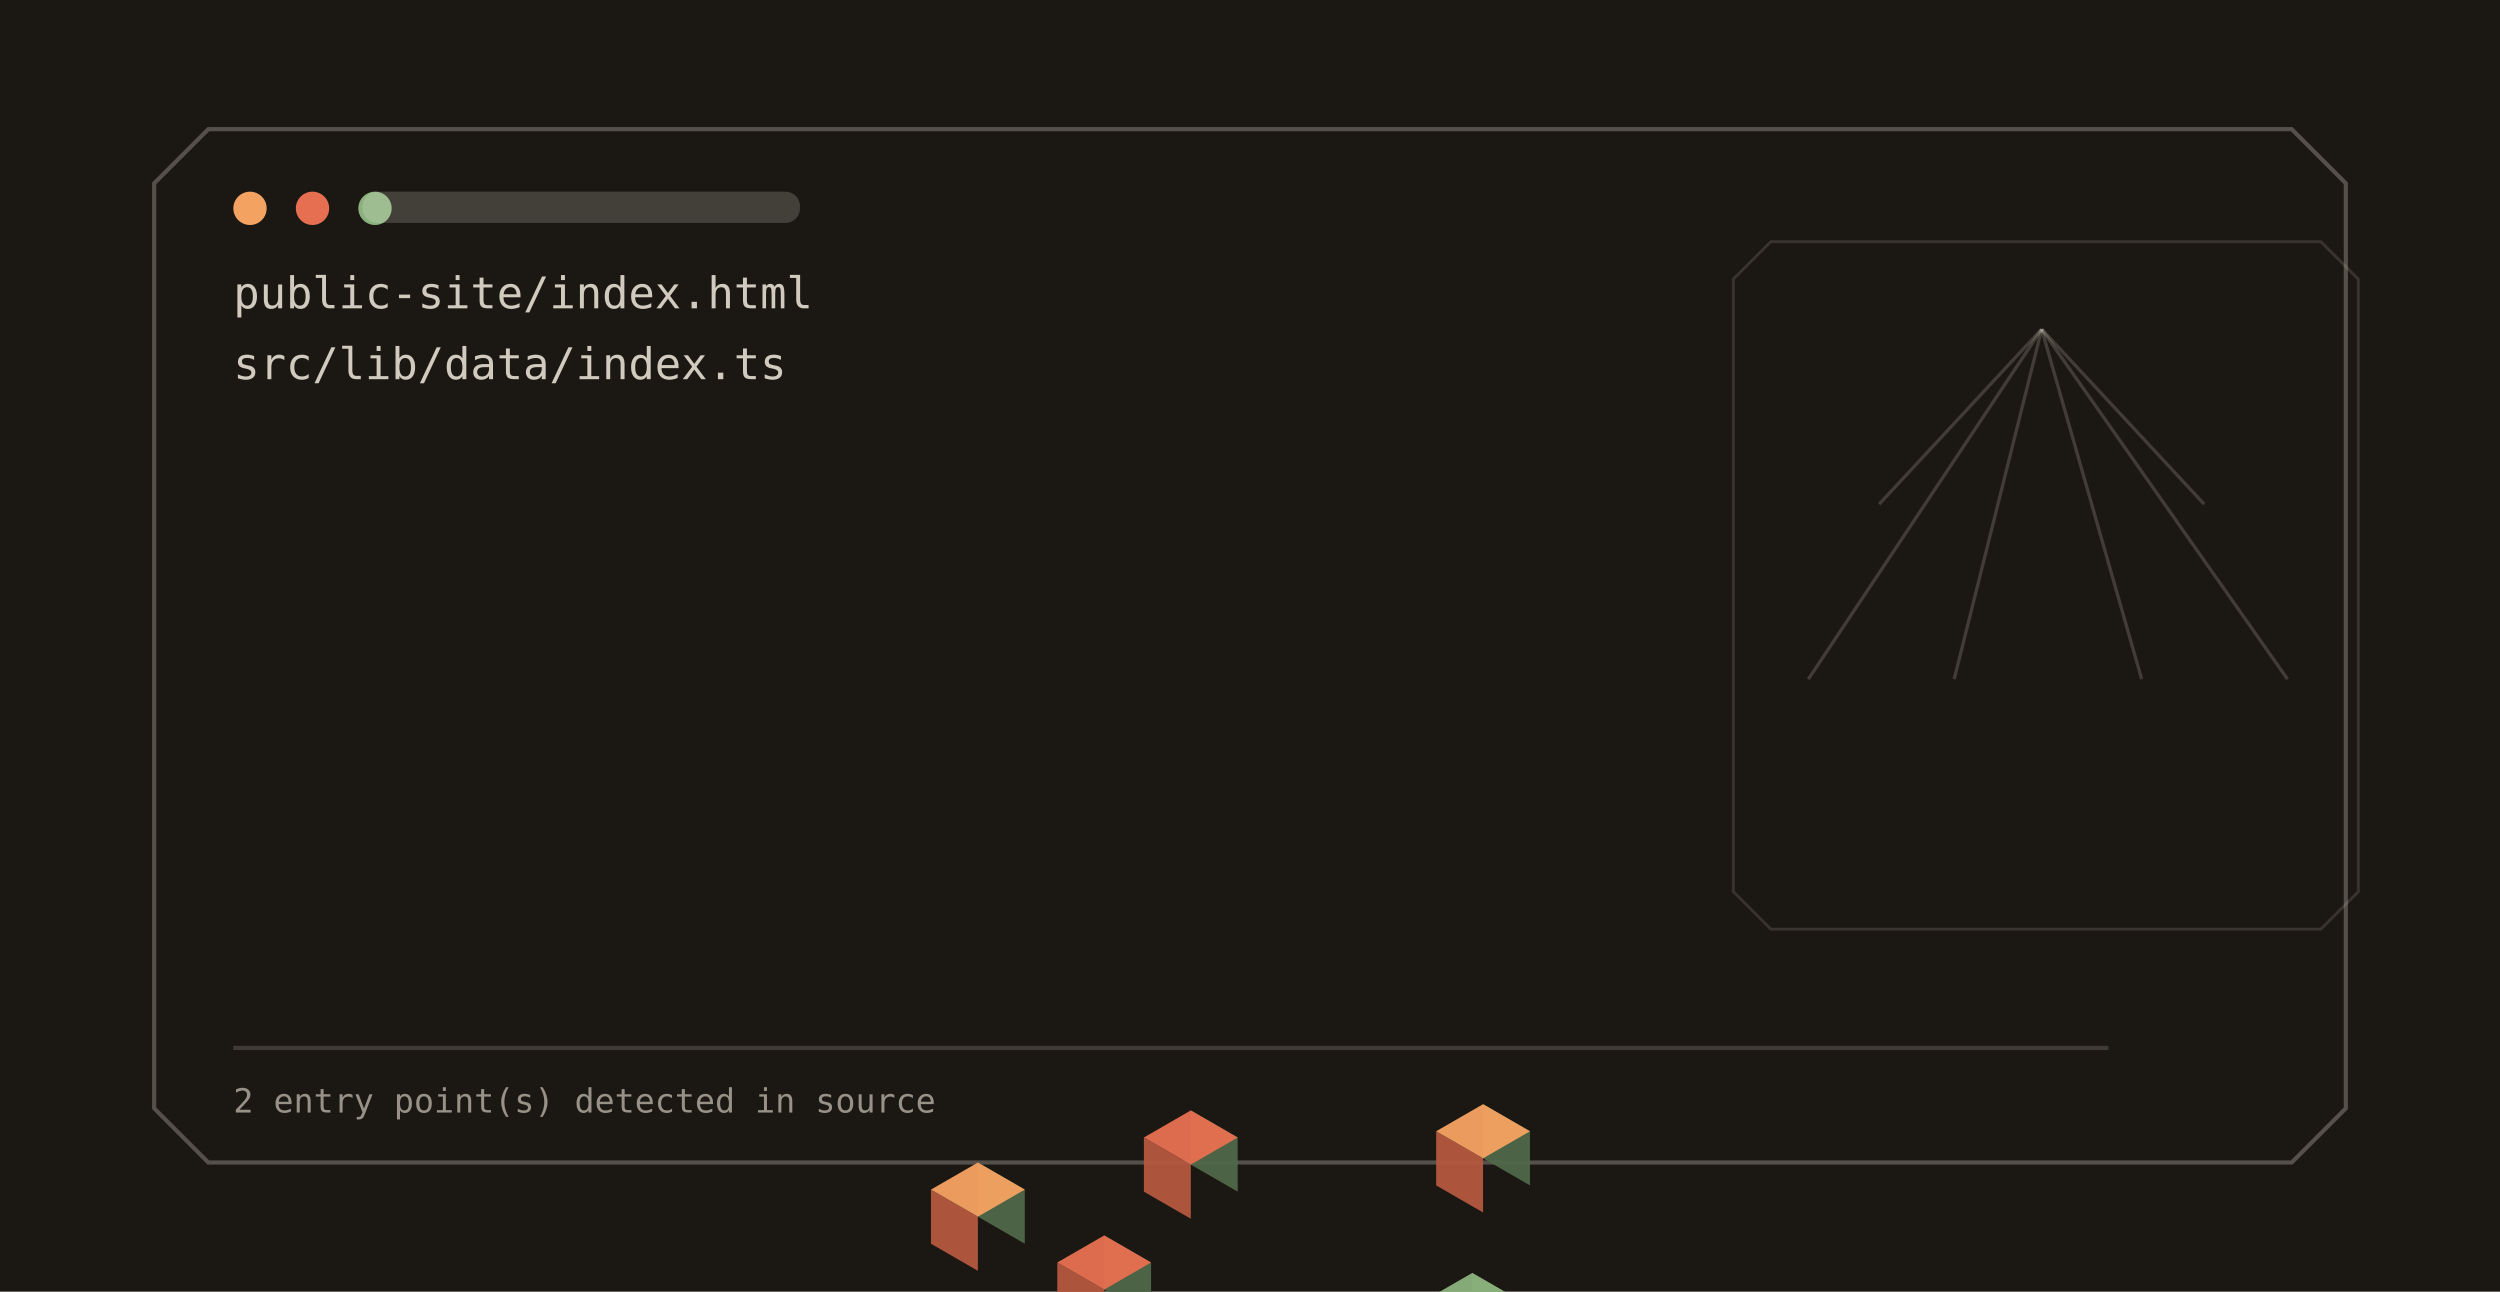
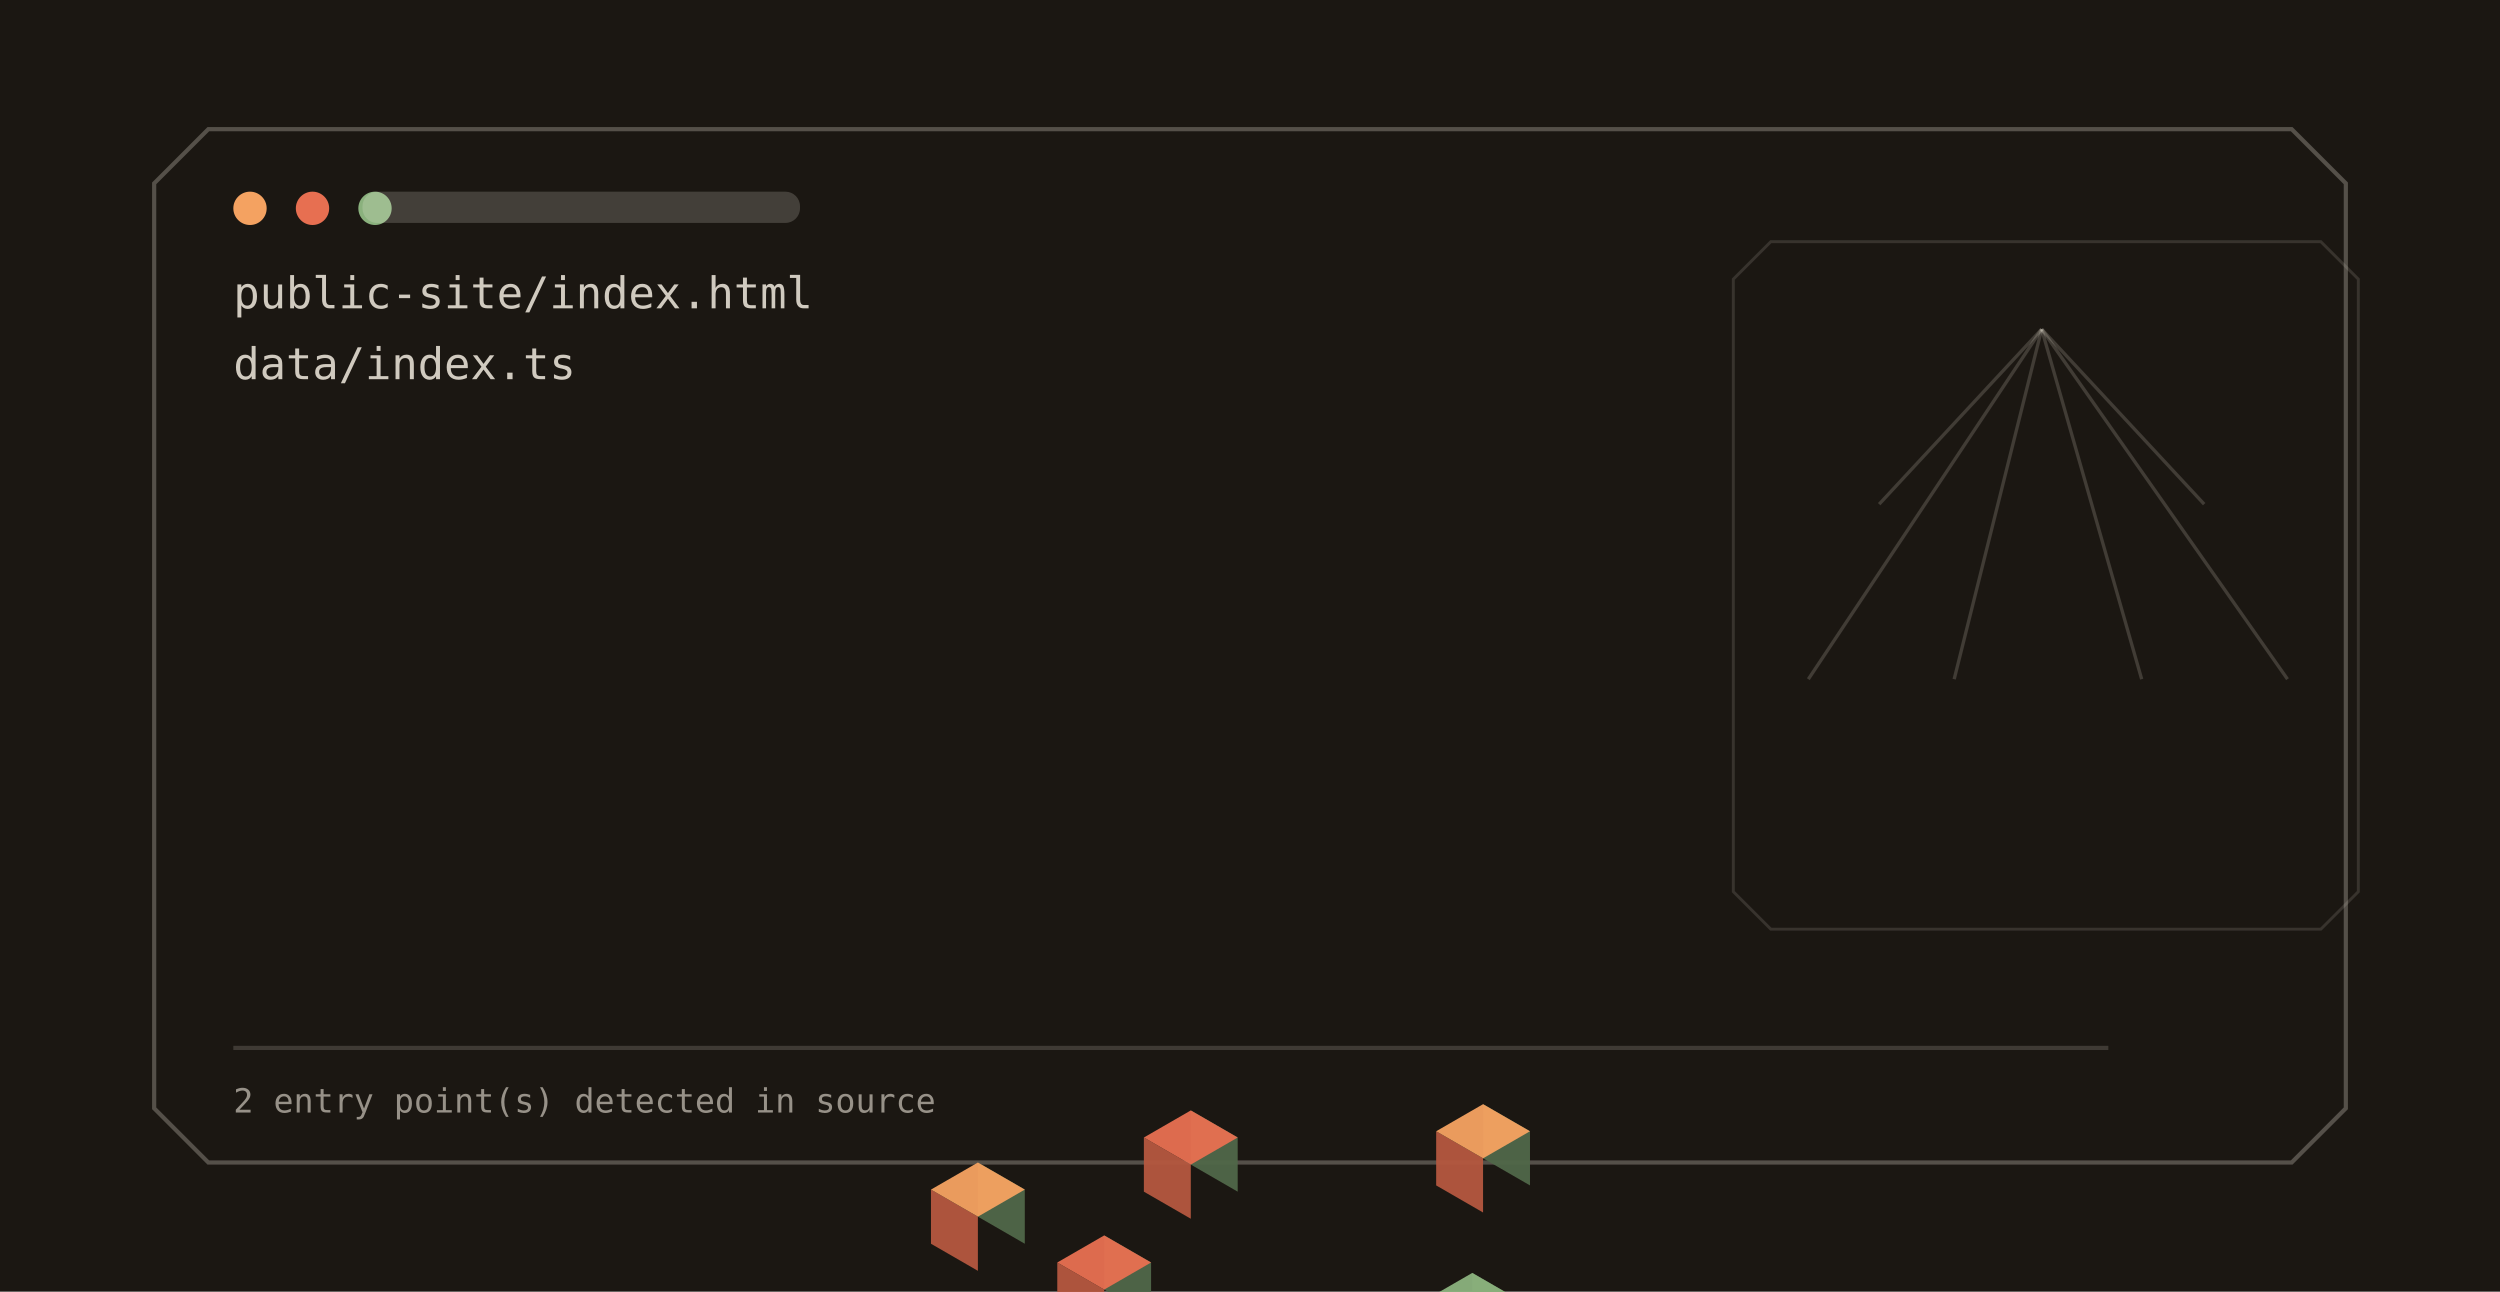
<svg xmlns="http://www.w3.org/2000/svg" viewBox="0 0 1200 620" width="1200" height="620" role="img" aria-label="ForeverLuvd command surface">
  <rect width="1200" height="620" fill="#1b1712" />
  <defs>
    <linearGradient id="gt" x1="0" y1="0" x2="1" y2="1">
      <stop offset="0%" stop-color="#f4a261" />
      <stop offset="100%" stop-color="#e76f51" />
    </linearGradient>
  </defs>
  <path d="M100.00,62.00 H1100.00 L1126.00,88.00 V532.00 L1100.00,558.00 H100.00 L74.00,532.00 V88.00 Z" fill="none" stroke="rgba(253,246,233,0.300)" stroke-width="2.00" opacity="0.85" />
  <circle cx="120.00" cy="100.00" r="8.00" fill="#f4a261" opacity="1.00" />
  <circle cx="150.00" cy="100.00" r="8.00" fill="#e76f51" opacity="1.00" />
  <circle cx="180.00" cy="100.00" r="8.00" fill="#8ab17d" opacity="1.00" />
  <rect x="174.00" y="92.00" width="210.00" height="15.00" rx="7.00" fill="rgba(253,246,233,0.180)" opacity="1.00" />
  <text x="112" y="148" font-family="ui-monospace,SFMono-Regular,Menlo,monospace" font-size="21" fill="rgba(253,246,233,0.800)">public-site/index.html</text>
-   <text x="112" y="182" font-family="ui-monospace,SFMono-Regular,Menlo,monospace" font-size="21" fill="rgba(253,246,233,0.800)">src/lib/data/index.ts</text>
+   <text x="112" y="182" font-family="ui-monospace,SFMono-Regular,Menlo,monospace" font-size="21" fill="rgba(253,246,233,0.800)">data/index.ts</text>
  <path d="M850.00,116.00 H1114.00 L1132.00,134.00 V428.00 L1114.00,446.00 H850.00 L832.00,428.00 V134.00 Z" fill="none" stroke="rgba(253,246,233,0.180)" stroke-width="1.40" opacity="0.70" />
  <line x1="980.00" y1="158.00" x2="902.00" y2="242.00" stroke="rgba(253,246,233,0.300)" stroke-width="1.60" opacity="0.55" />
  <line x1="980.00" y1="158.00" x2="1058.00" y2="242.00" stroke="rgba(253,246,233,0.300)" stroke-width="1.60" opacity="0.55" />
  <line x1="980.00" y1="158.00" x2="868.00" y2="326.00" stroke="rgba(253,246,233,0.300)" stroke-width="1.60" opacity="0.55" />
  <line x1="980.00" y1="158.00" x2="938.00" y2="326.00" stroke="rgba(253,246,233,0.300)" stroke-width="1.60" opacity="0.55" />
  <line x1="980.00" y1="158.00" x2="1028.00" y2="326.00" stroke="rgba(253,246,233,0.300)" stroke-width="1.60" opacity="0.55" />
  <line x1="980.00" y1="158.00" x2="1098.00" y2="326.00" stroke="rgba(253,246,233,0.300)" stroke-width="1.60" opacity="0.55" />
  <polygon points="711.87,556.00 734.39,569.00 734.39,543.00 711.87,530.00" fill="#506748" opacity="0.95" />
  <polygon points="689.36,569.00 711.87,582.00 711.87,556.00 689.36,543.00" fill="#b4573f" opacity="0.95" />
  <polygon points="711.87,530.00 734.39,543.00 711.87,556.00 689.36,543.00" fill="#f4a261" opacity="0.95" />
  <polygon points="571.58,559.00 594.09,572.00 594.09,546.00 571.58,533.00" fill="#506748" opacity="0.95" />
  <polygon points="549.06,572.00 571.58,585.00 571.58,559.00 549.06,546.00" fill="#b4573f" opacity="0.95" />
  <polygon points="571.58,533.00 594.09,546.00 571.58,559.00 549.06,546.00" fill="#e76f51" opacity="0.95" />
  <polygon points="706.68,637.00 729.19,650.00 729.19,624.00 706.68,611.00" fill="#506748" opacity="0.95" />
  <polygon points="684.16,650.00 706.68,663.00 706.68,637.00 684.16,624.00" fill="#b4573f" opacity="0.95" />
  <polygon points="706.68,611.00 729.19,624.00 706.68,637.00 684.16,624.00" fill="#8ab17d" opacity="0.95" />
  <polygon points="469.39,584.00 491.90,597.00 491.90,571.00 469.39,558.00" fill="#506748" opacity="0.95" />
  <polygon points="446.87,597.00 469.39,610.00 469.39,584.00 446.87,571.00" fill="#b4573f" opacity="0.95" />
  <polygon points="469.39,558.00 491.90,571.00 469.39,584.00 446.87,571.00" fill="#f4a261" opacity="0.95" />
  <polygon points="530.01,619.00 552.52,632.00 552.52,606.00 530.01,593.00" fill="#506748" opacity="0.95" />
  <polygon points="507.49,632.00 530.01,645.00 530.01,619.00 507.49,606.00" fill="#b4573f" opacity="0.95" />
  <polygon points="530.01,593.00 552.52,606.00 530.01,619.00 507.49,606.00" fill="#e76f51" opacity="0.95" />
  <polygon points="607.95,664.00 630.47,677.00 630.47,651.00 607.95,638.00" fill="#506748" opacity="0.95" />
  <polygon points="585.43,677.00 607.95,690.00 607.95,664.00 585.43,651.00" fill="#b4573f" opacity="0.95" />
  <polygon points="607.95,638.00 630.47,651.00 607.95,664.00 585.43,651.00" fill="#8ab17d" opacity="0.95" />
  <polygon points="668.57,699.00 691.09,712.00 691.09,686.00 668.57,673.00" fill="#506748" opacity="0.95" />
  <polygon points="646.05,712.00 668.57,725.00 668.57,699.00 646.05,686.00" fill="#b4573f" opacity="0.95" />
  <polygon points="668.57,673.00 691.09,686.00 668.57,699.00 646.05,686.00" fill="#f4a261" opacity="0.95" />
  <rect x="112.00" y="502.00" width="900.00" height="2.00" rx="0.00" fill="rgba(253,246,233,0.160)" opacity="1.00" />
  <text x="112" y="534" font-family="ui-monospace,Menlo,monospace" font-size="16" fill="rgba(253,246,233,0.550)">2 entry point(s) detected in source</text>
</svg>
